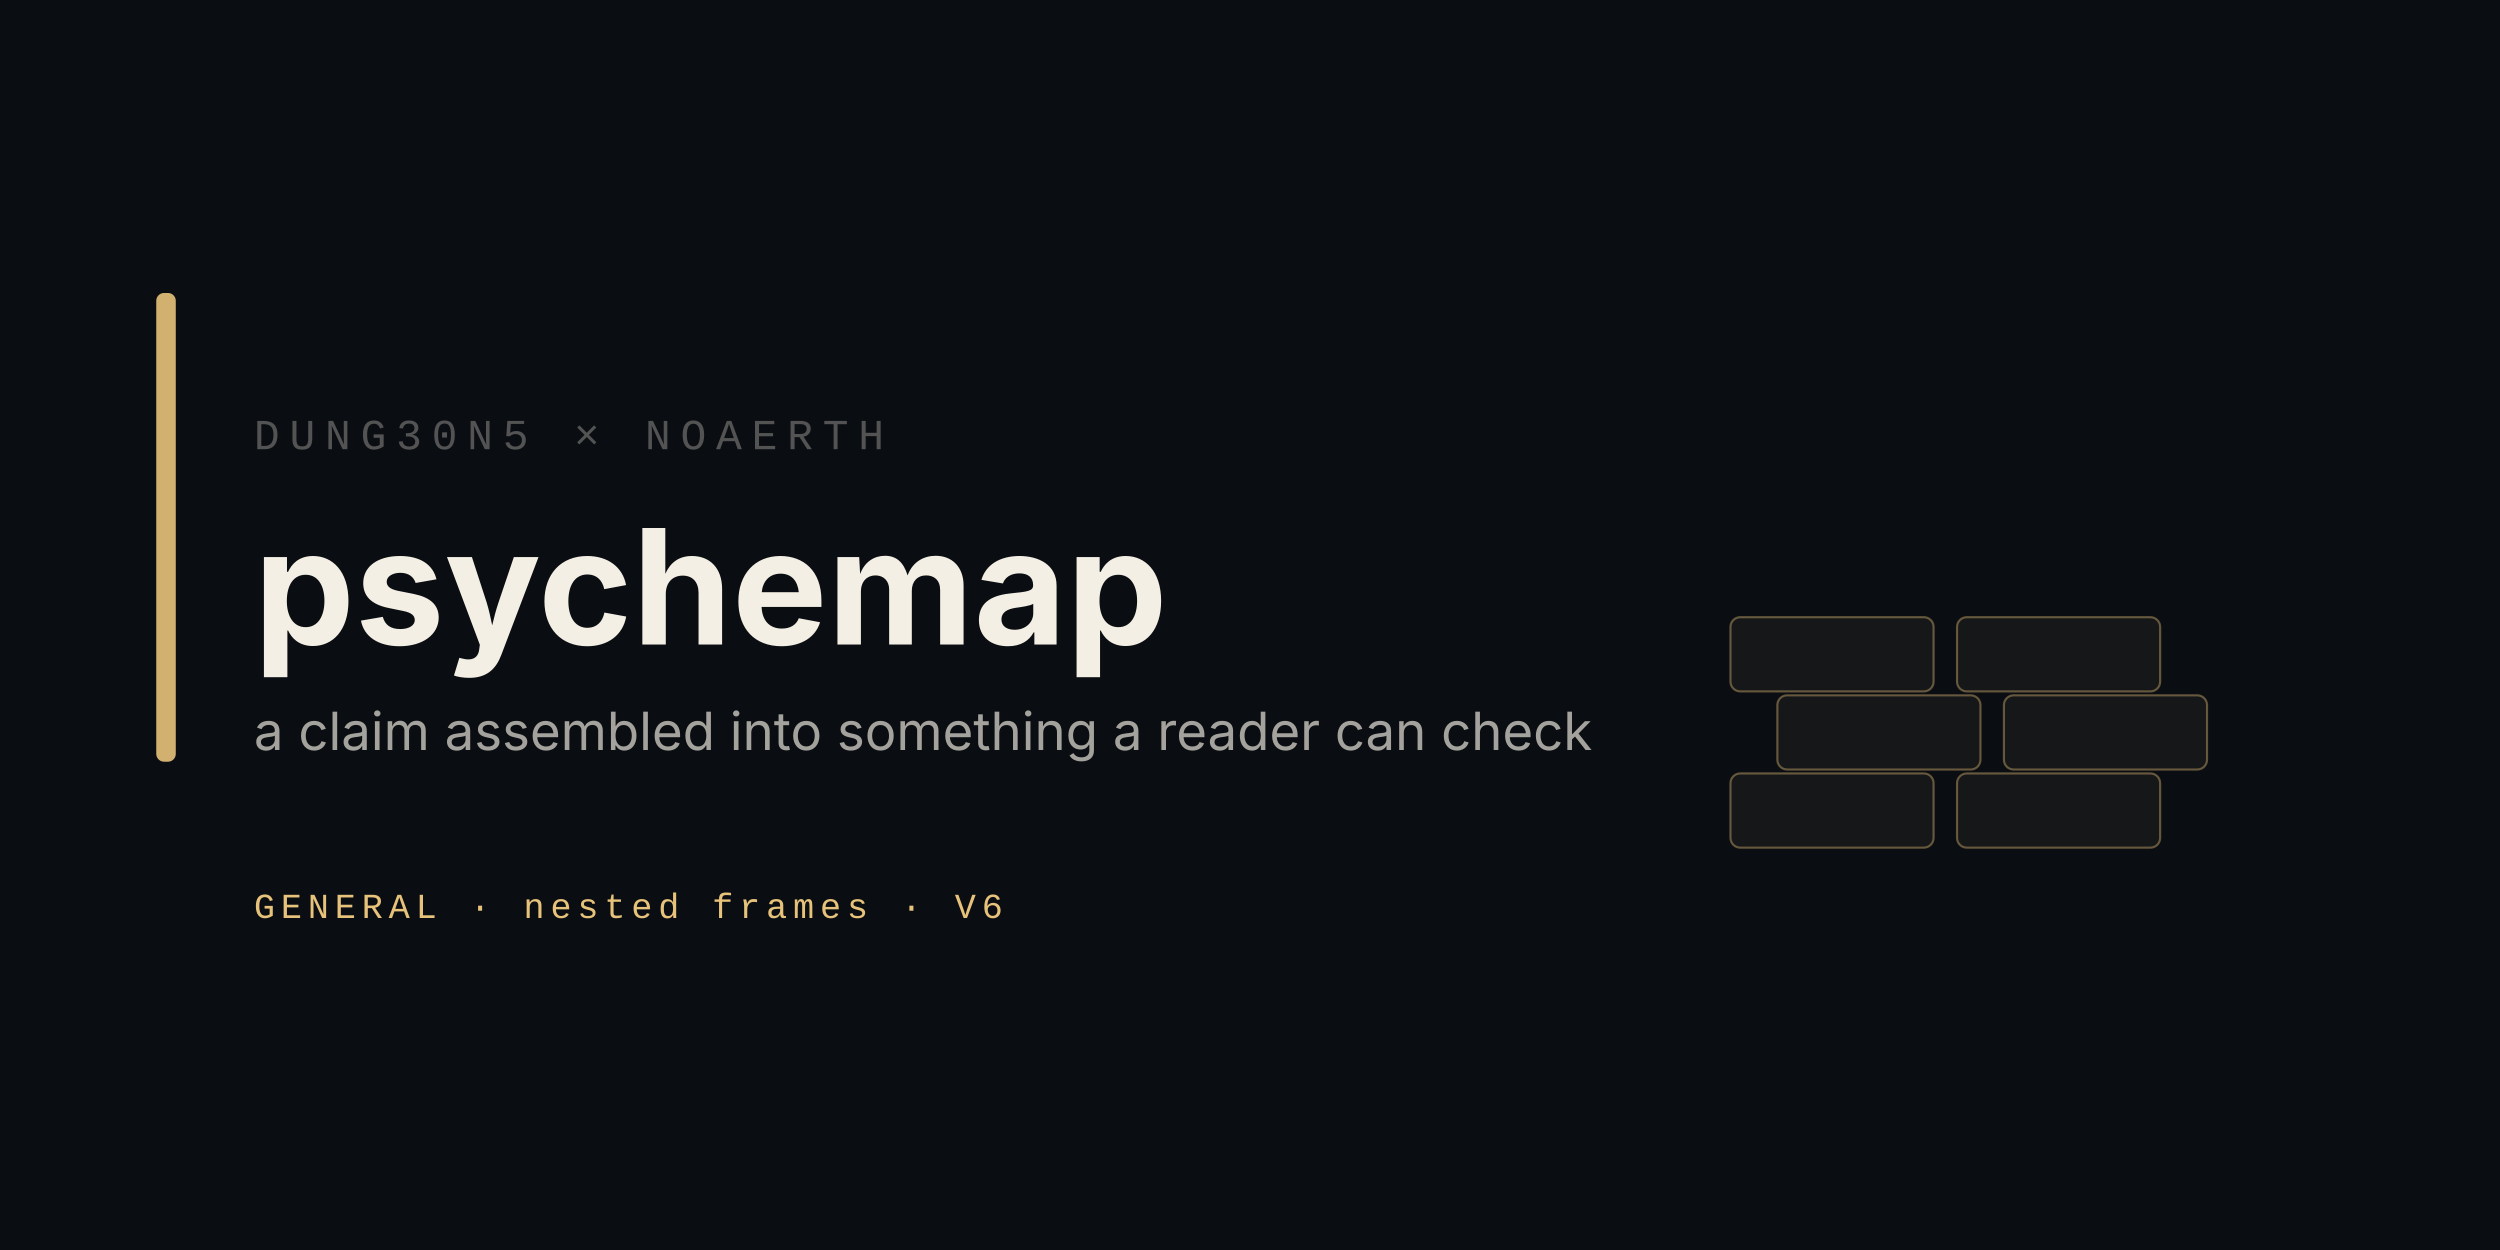
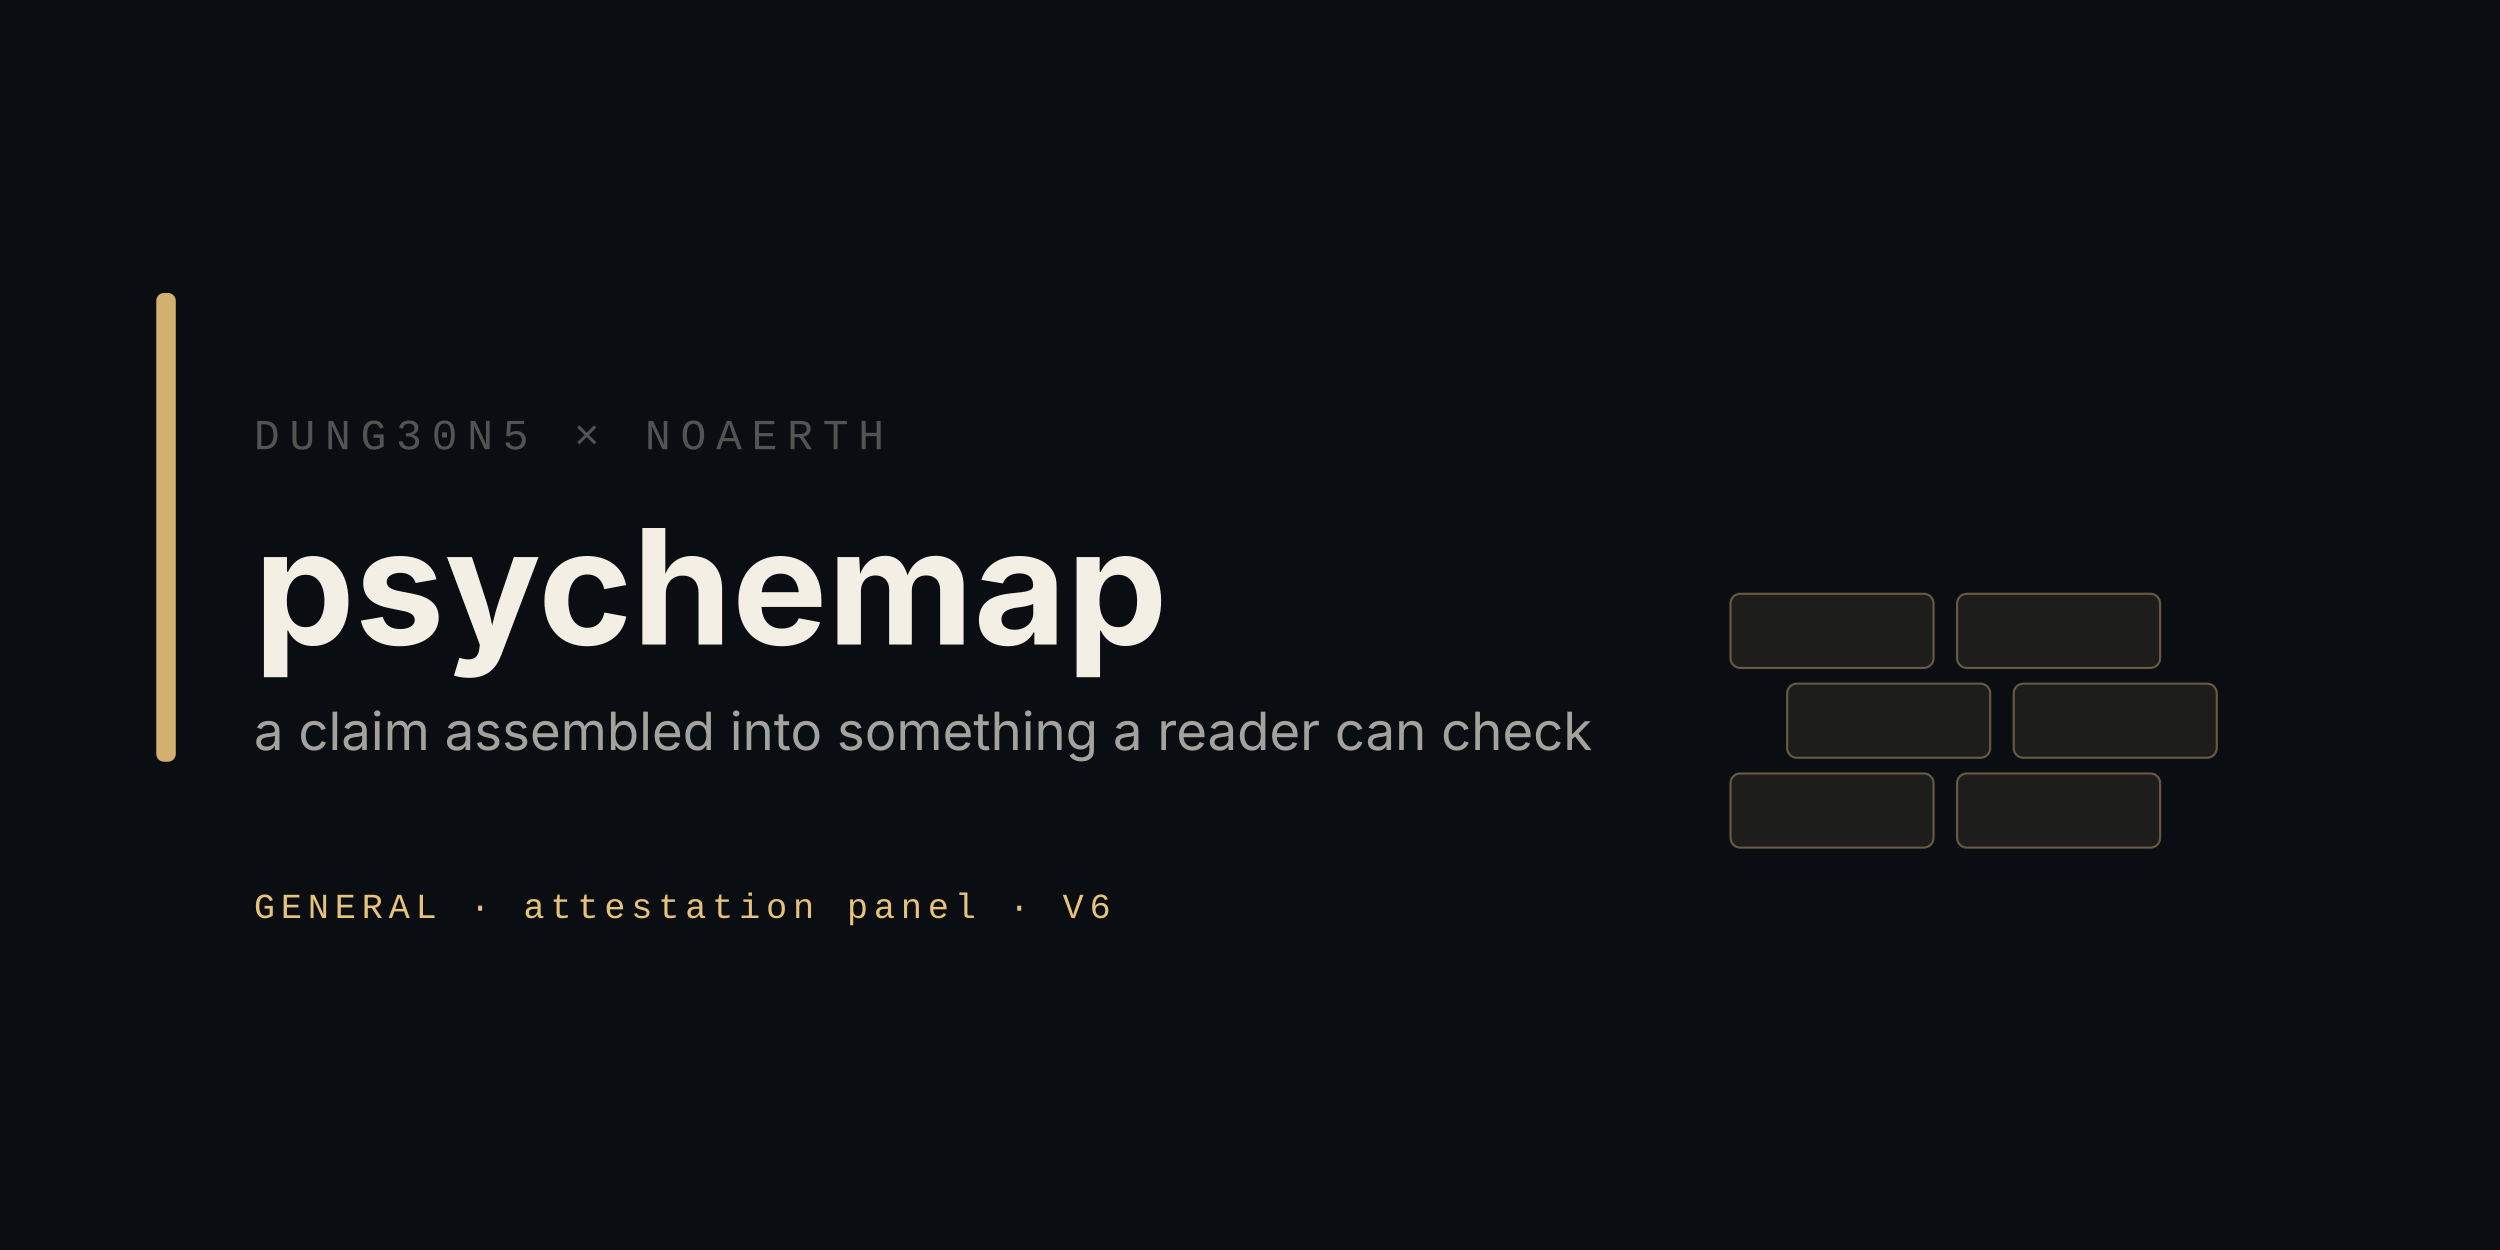
<svg xmlns="http://www.w3.org/2000/svg" viewBox="0 0 1280 640" width="1280" height="640" role="img" aria-label="psychemap project card">
  <rect width="1280" height="640" fill="#0a0d12" />
-   <rect x="886" y="396" width="104" height="38" rx="5" fill="#e7c27a" fill-opacity="0.06" stroke="#e7c27a" stroke-width="1.1" stroke-opacity="0.4" />
-   <rect x="1002" y="396" width="104" height="38" rx="5" fill="#e7c27a" fill-opacity="0.06" stroke="#e7c27a" stroke-width="1.1" stroke-opacity="0.4" />
-   <rect x="910" y="356" width="104" height="38" rx="5" fill="#e7c27a" fill-opacity="0.06" stroke="#e7c27a" stroke-width="1.1" stroke-opacity="0.4" />
-   <rect x="1026" y="356" width="104" height="38" rx="5" fill="#e7c27a" fill-opacity="0.06" stroke="#e7c27a" stroke-width="1.1" stroke-opacity="0.4" />
-   <rect x="886" y="316" width="104" height="38" rx="5" fill="#e7c27a" fill-opacity="0.06" stroke="#e7c27a" stroke-width="1.1" stroke-opacity="0.4" />
-   <rect x="1002" y="316" width="104" height="38" rx="5" fill="#e7c27a" fill-opacity="0.06" stroke="#e7c27a" stroke-width="1.1" stroke-opacity="0.4" />
+   <rect x="886" y="396" width="104" height="38" rx="5" fill="#e7c27a" fill-opacity="0.09" stroke="#e7c27a" stroke-width="1.1" stroke-opacity="0.4" />
+   <rect x="1002" y="396" width="104" height="38" rx="5" fill="#e7c27a" fill-opacity="0.09" stroke="#e7c27a" stroke-width="1.1" stroke-opacity="0.4" />
+   <rect x="915" y="350" width="104" height="38" rx="5" fill="#e7c27a" fill-opacity="0.09" stroke="#e7c27a" stroke-width="1.1" stroke-opacity="0.4" />
+   <rect x="1031" y="350" width="104" height="38" rx="5" fill="#e7c27a" fill-opacity="0.09" stroke="#e7c27a" stroke-width="1.1" stroke-opacity="0.4" />
+   <rect x="886" y="304" width="104" height="38" rx="5" fill="#e7c27a" fill-opacity="0.09" stroke="#e7c27a" stroke-width="1.1" stroke-opacity="0.4" />
+   <rect x="1002" y="304" width="104" height="38" rx="5" fill="#e7c27a" fill-opacity="0.09" stroke="#e7c27a" stroke-width="1.1" stroke-opacity="0.4" />
  <rect x="80" y="150" width="10" height="240" rx="4" fill="#e7c27a" opacity="0.9" />
  <text x="130" y="230" font-family="ui-monospace, SFMono-Regular, Menlo, Monaco, Consolas, 'Liberation Mono', monospace" font-size="22" letter-spacing="5" fill="#f4efe44f">DUNG30N5 × NOAERTH</text>
  <text x="130" y="330" font-family="-apple-system, BlinkMacSystemFont, 'Segoe UI', Inter, Helvetica, Arial, sans-serif" font-size="82" font-weight="700" fill="#f4efe4">psychemap</text>
  <text x="130" y="384" font-family="-apple-system, BlinkMacSystemFont, 'Segoe UI', Inter, Helvetica, Arial, sans-serif" font-size="27" fill="#f4efe4a8">a claim assembled into something a reader can check</text>
-   <text x="130" y="470" font-family="ui-monospace, SFMono-Regular, Menlo, Monaco, Consolas, 'Liberation Mono', monospace" font-size="18" fill="#e7c27a" letter-spacing="3">GENERAL · nested frames · V6</text>
+   <text x="130" y="470" font-family="ui-monospace, SFMono-Regular, Menlo, Monaco, Consolas, 'Liberation Mono', monospace" font-size="18" fill="#e7c27a" letter-spacing="3">GENERAL · attestation panel · V6</text>
</svg>
